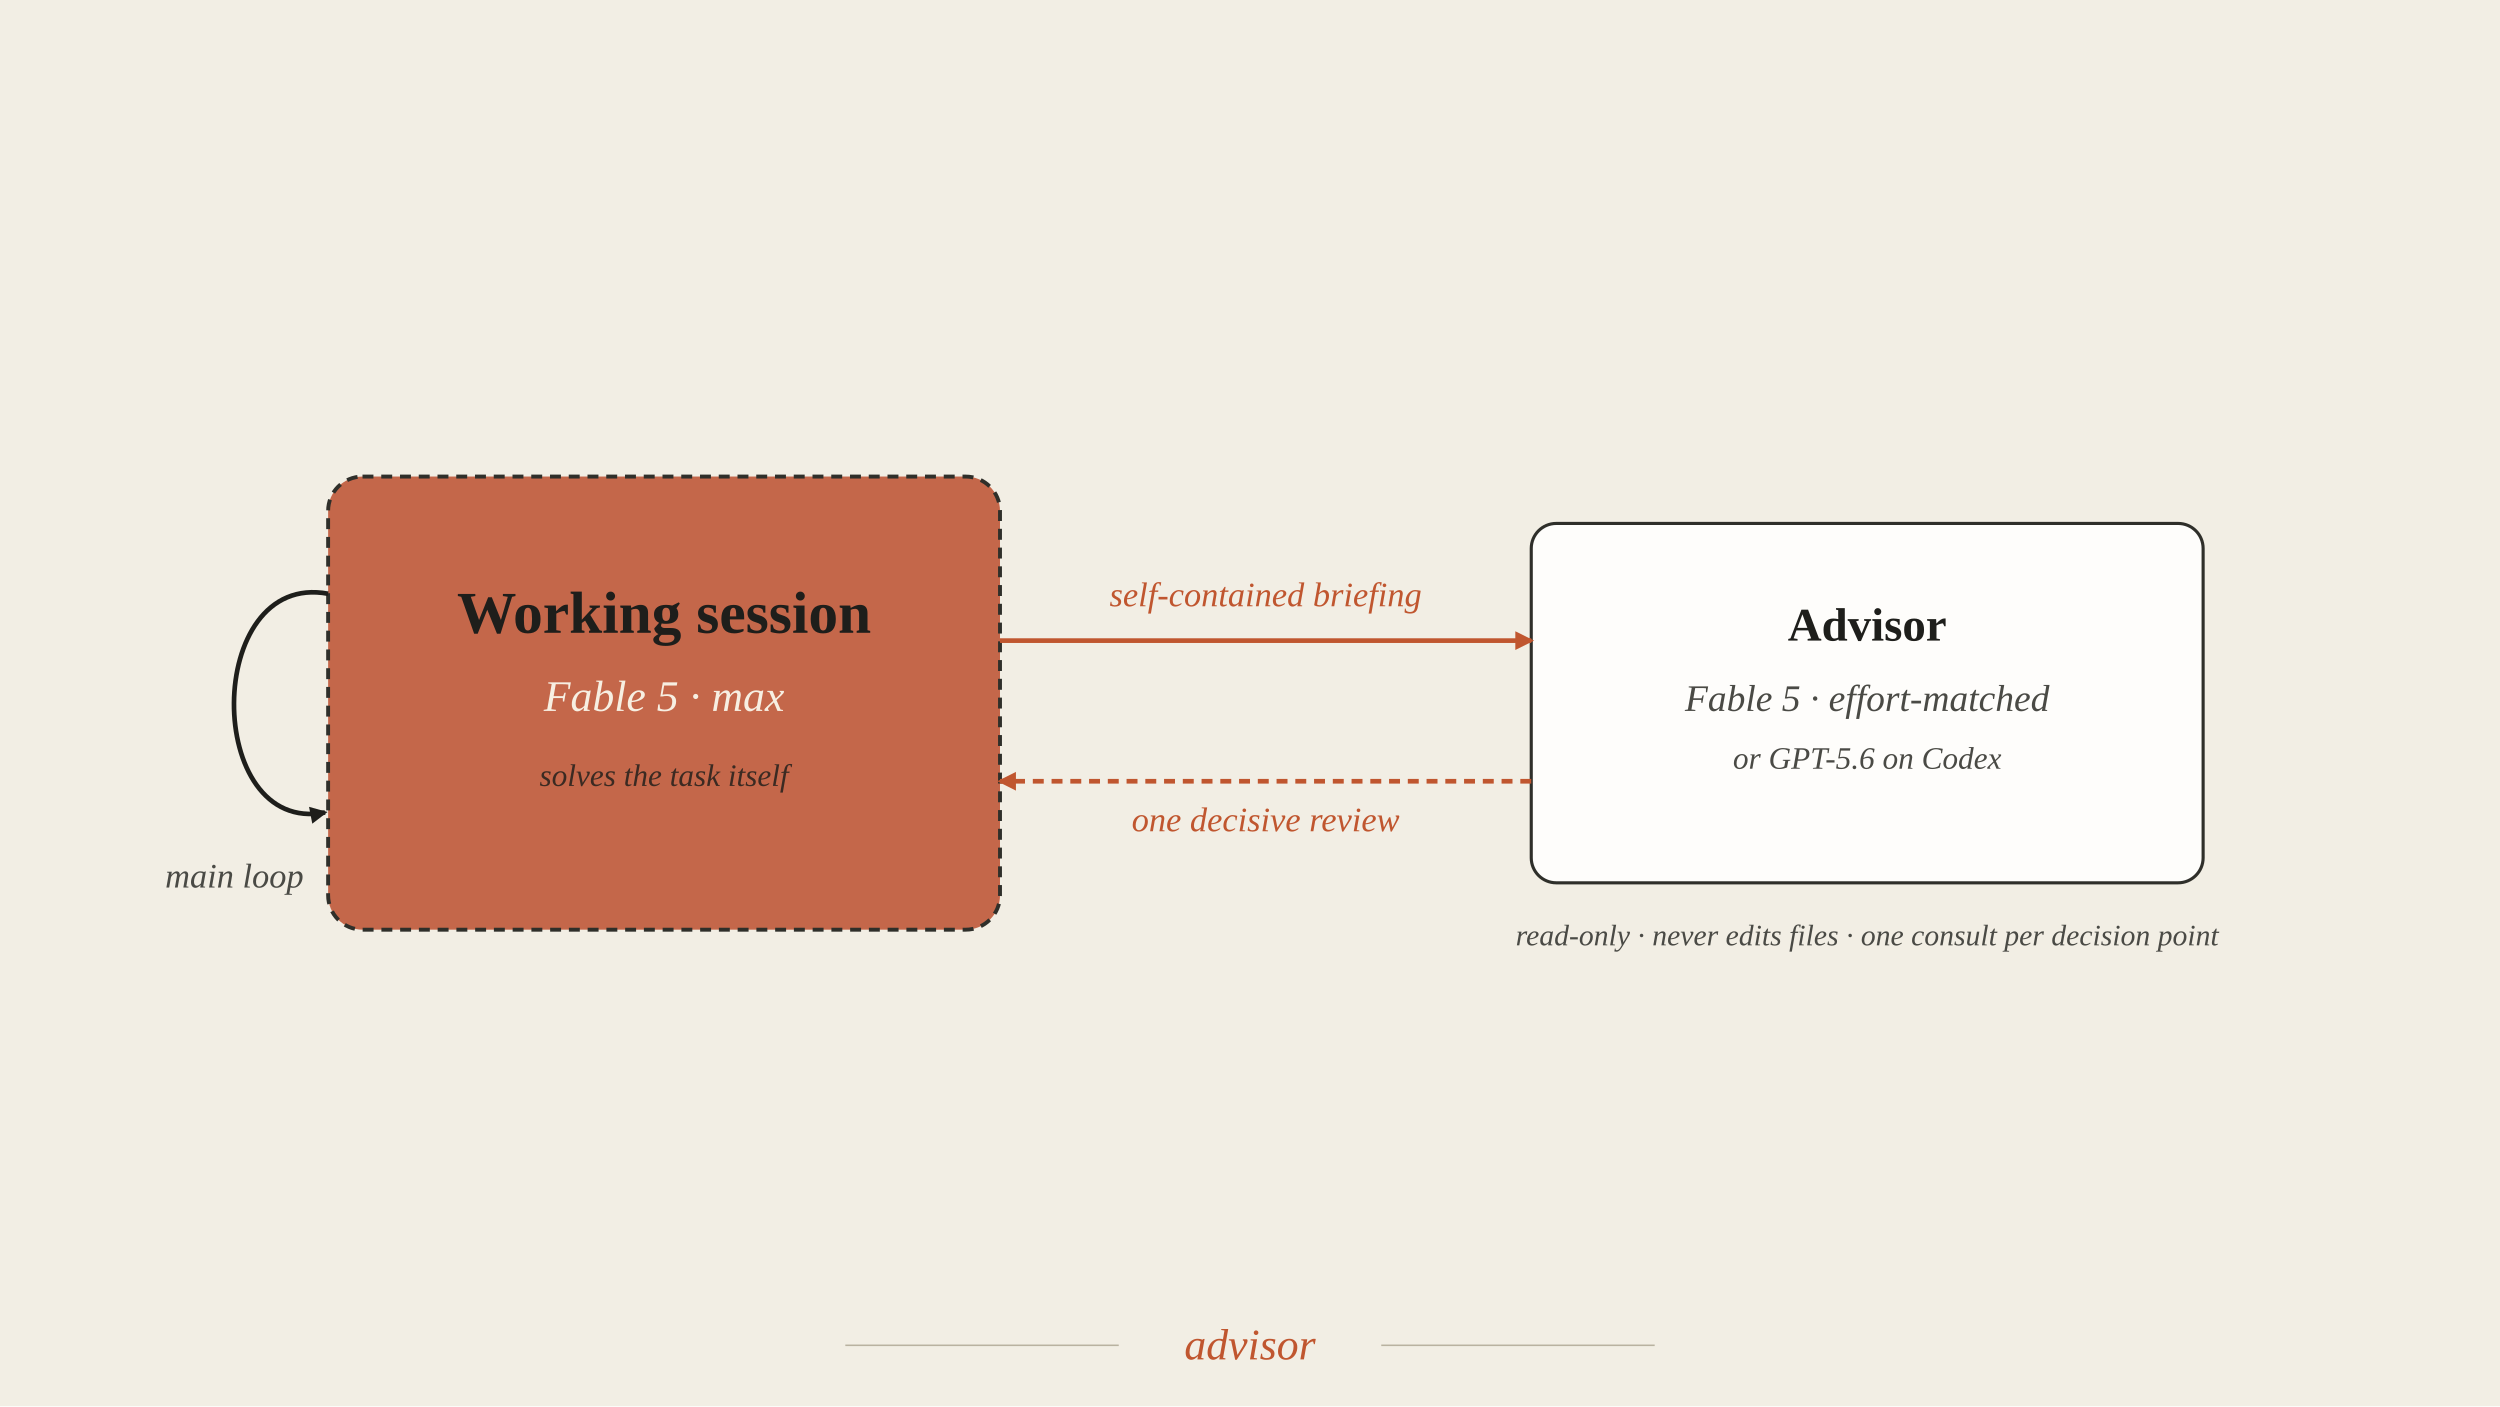
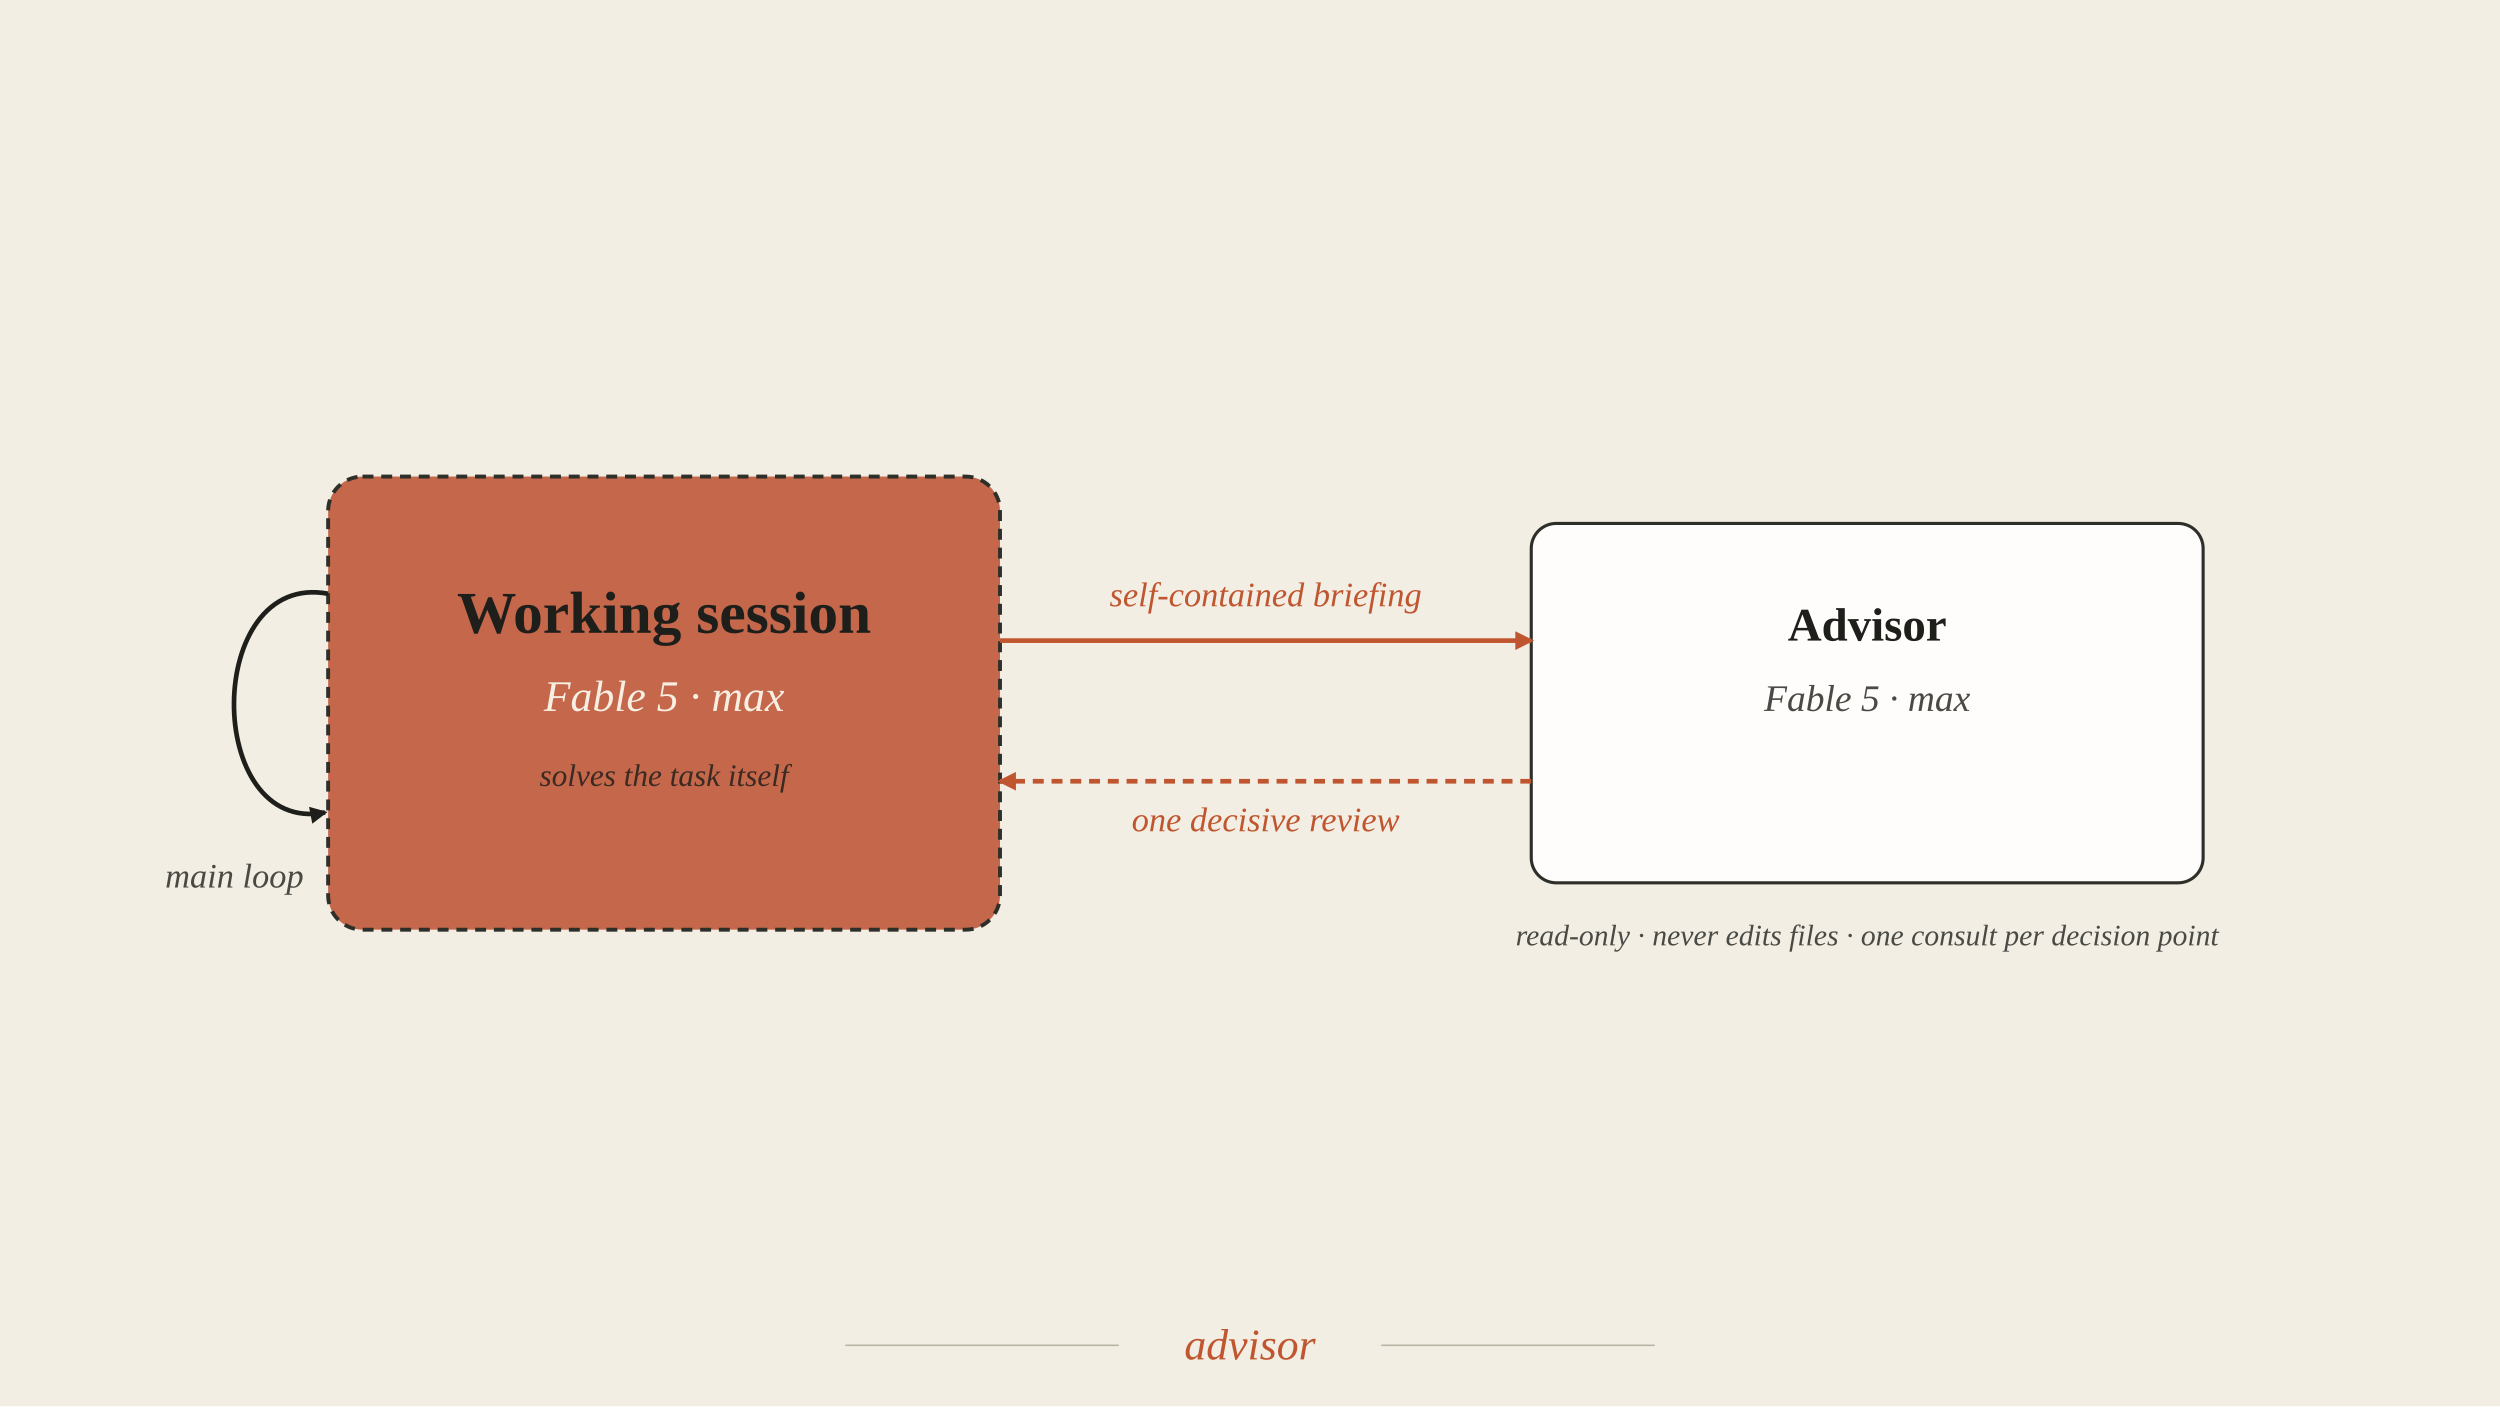
<svg xmlns="http://www.w3.org/2000/svg" viewBox="0 0 1600 900" width="1600" height="900" role="img">
  <defs>
    <marker id="ah-o" viewBox="0 0 10 10" refX="8.5" refY="5" markerWidth="12" markerHeight="12" orient="auto" markerUnits="userSpaceOnUse">
      <path d="M0,0 L10,5 L0,10 z" fill="#C0562F" />
    </marker>
    <marker id="ah-k" viewBox="0 0 10 10" refX="8.5" refY="5" markerWidth="11" markerHeight="11" orient="auto" markerUnits="userSpaceOnUse">
      <path d="M0,0 L10,5 L0,10 z" fill="#1E1E1B" />
    </marker>
  </defs>
  <rect x="0" y="0" width="1600" height="900" fill="#F2EEE4" />
  <rect x="210" y="305" width="430" height="290" rx="22" ry="22" fill="#C4674A" stroke="#2F2F2A" stroke-width="2.5" stroke-dasharray="7 5" />
  <text x="425" y="405" font-family="Georgia, 'Times New Roman', serif" font-size="38" fill="#1E1E1B" font-weight="bold" text-anchor="middle">Working session</text>
  <text x="425" y="455" font-family="Georgia, 'Times New Roman', serif" font-size="28" fill="#F7EFE2" font-style="italic" text-anchor="middle">Fable 5 · max</text>
  <text x="425" y="503" font-family="Georgia, 'Times New Roman', serif" font-size="20" fill="#3B2A22" font-style="italic" text-anchor="middle">solves the task itself</text>
  <path d="M 210 380 C 130 365, 130 535, 208 520" fill="none" stroke="#1E1E1B" stroke-width="3" marker-end="url(#ah-k)" />
  <text x="150" y="568" font-family="Georgia, 'Times New Roman', serif" font-size="22" fill="#4A4A45" font-style="italic" text-anchor="middle">main loop</text>
  <rect x="980" y="335" width="430" height="230" rx="16" ry="16" fill="#FEFDFB" stroke="#2F2F2A" stroke-width="2" />
  <text x="1195" y="410" font-family="Georgia, 'Times New Roman', serif" font-size="30" fill="#1E1E1B" font-weight="bold" text-anchor="middle">Advisor</text>
-   <text x="1195" y="455" font-family="Georgia, 'Times New Roman', serif" font-size="24" fill="#4A4A45" font-style="italic" text-anchor="middle">Fable 5 · effort-matched</text>
-   <text x="1195" y="492" font-family="Georgia, 'Times New Roman', serif" font-size="20" fill="#4A4A45" font-style="italic" text-anchor="middle">or GPT-5.6 on Codex</text>
+   <text x="1195" y="455" font-family="Georgia, 'Times New Roman', serif" font-size="24" fill="#4A4A45" font-style="italic" text-anchor="middle">Fable 5 · max</text>
  <line x1="640" y1="410" x2="980" y2="410" stroke="#C0562F" stroke-width="3" marker-end="url(#ah-o)" />
  <text x="810" y="388" font-family="Georgia, 'Times New Roman', serif" font-size="22" fill="#C0562F" font-style="italic" text-anchor="middle">self-contained briefing</text>
  <line x1="980" y1="500" x2="640" y2="500" stroke="#C0562F" stroke-width="3" stroke-dasharray="7 5" marker-end="url(#ah-o)" />
  <text x="810" y="532" font-family="Georgia, 'Times New Roman', serif" font-size="22" fill="#C0562F" font-style="italic" text-anchor="middle">one decisive review</text>
  <text x="1195" y="605" font-family="Georgia, 'Times New Roman', serif" font-size="19" fill="#4A4A45" font-style="italic" text-anchor="middle">read-only · never edits files · one consult per decision point</text>
  <line x1="541" y1="861" x2="716" y2="861" stroke="#B9B2A0" stroke-width="1" />
  <line x1="884" y1="861" x2="1059" y2="861" stroke="#B9B2A0" stroke-width="1" />
  <text x="800" y="870" font-family="Georgia, 'Times New Roman', serif" font-size="28" fill="#C0562F" font-style="italic" text-anchor="middle">advisor</text>
</svg>
